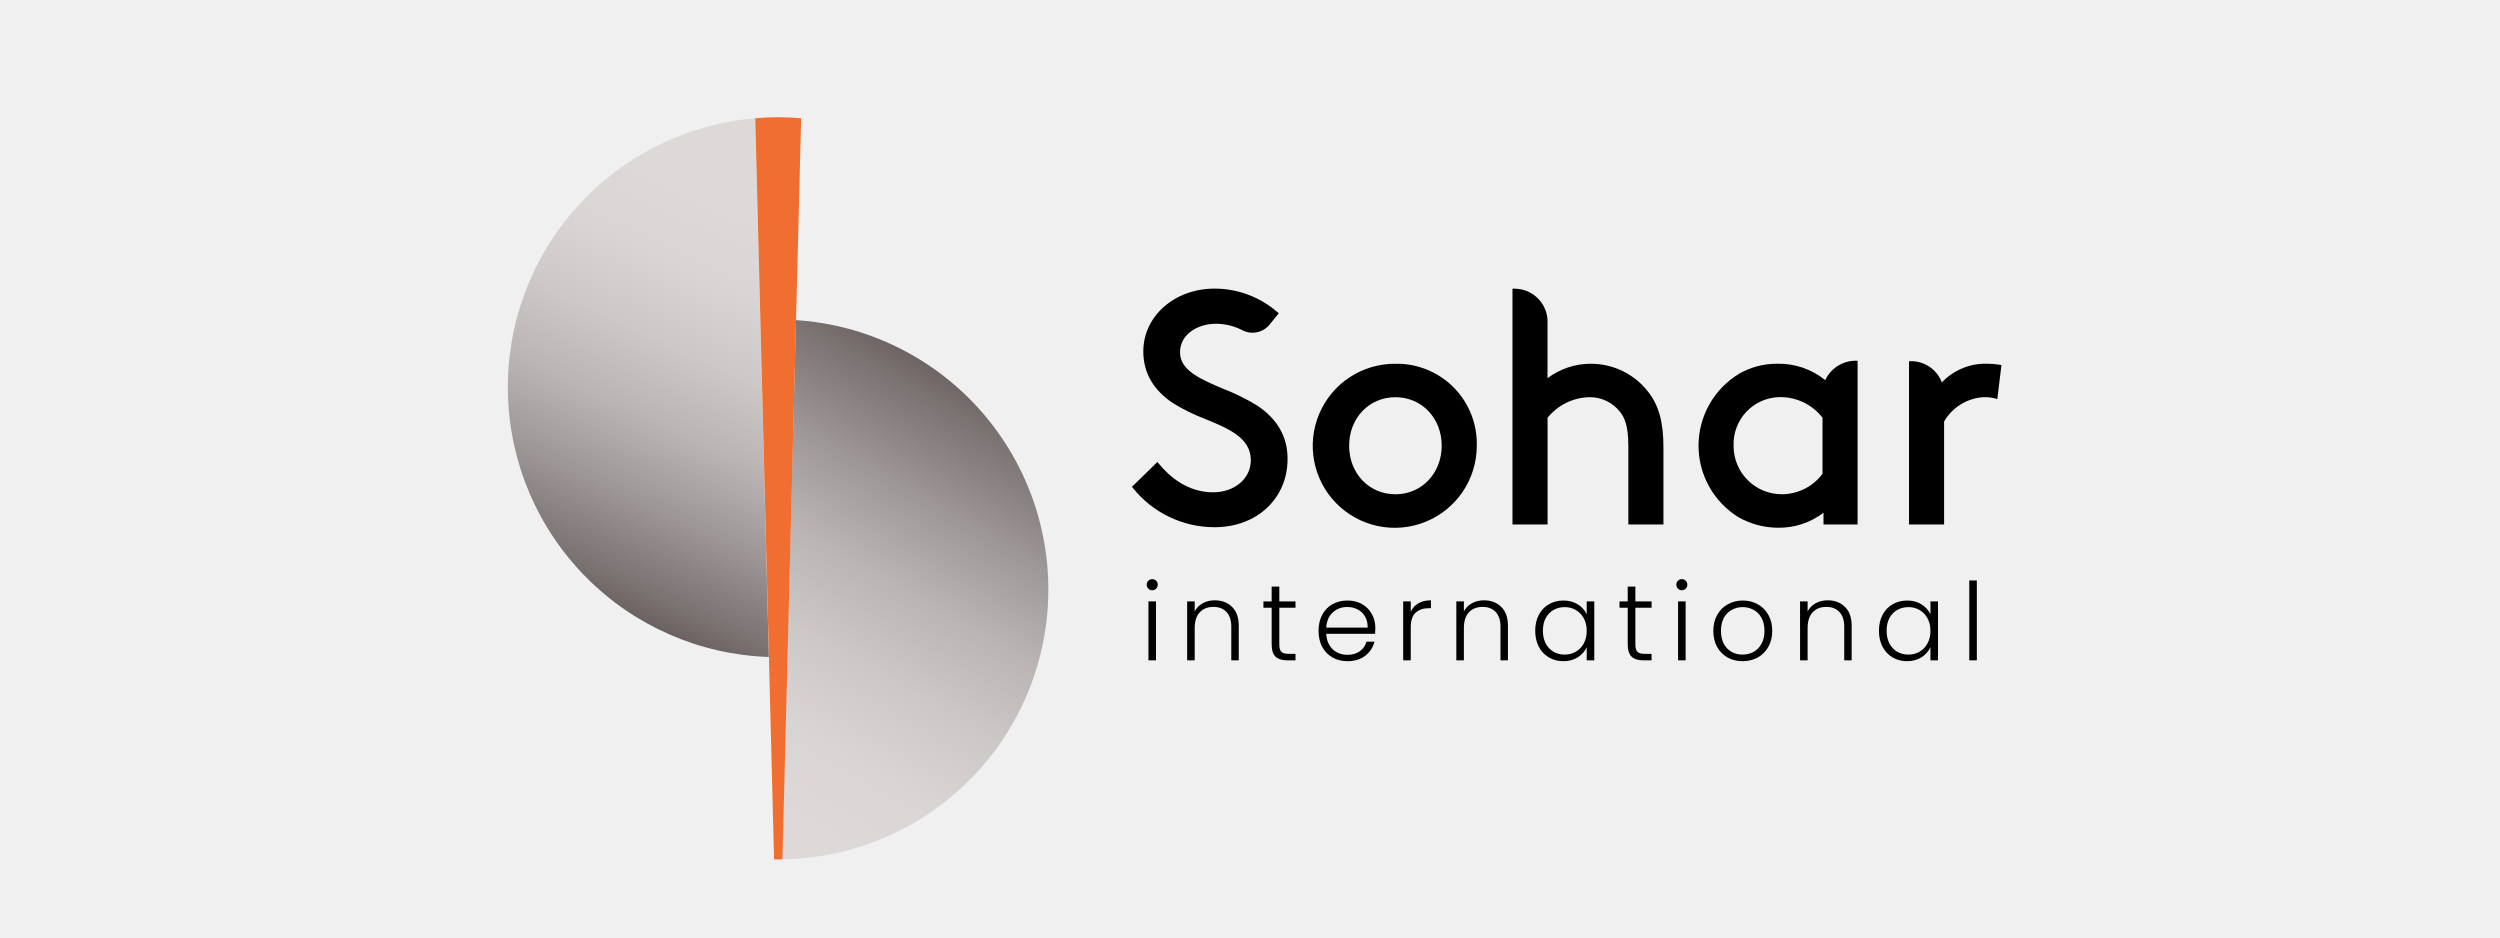
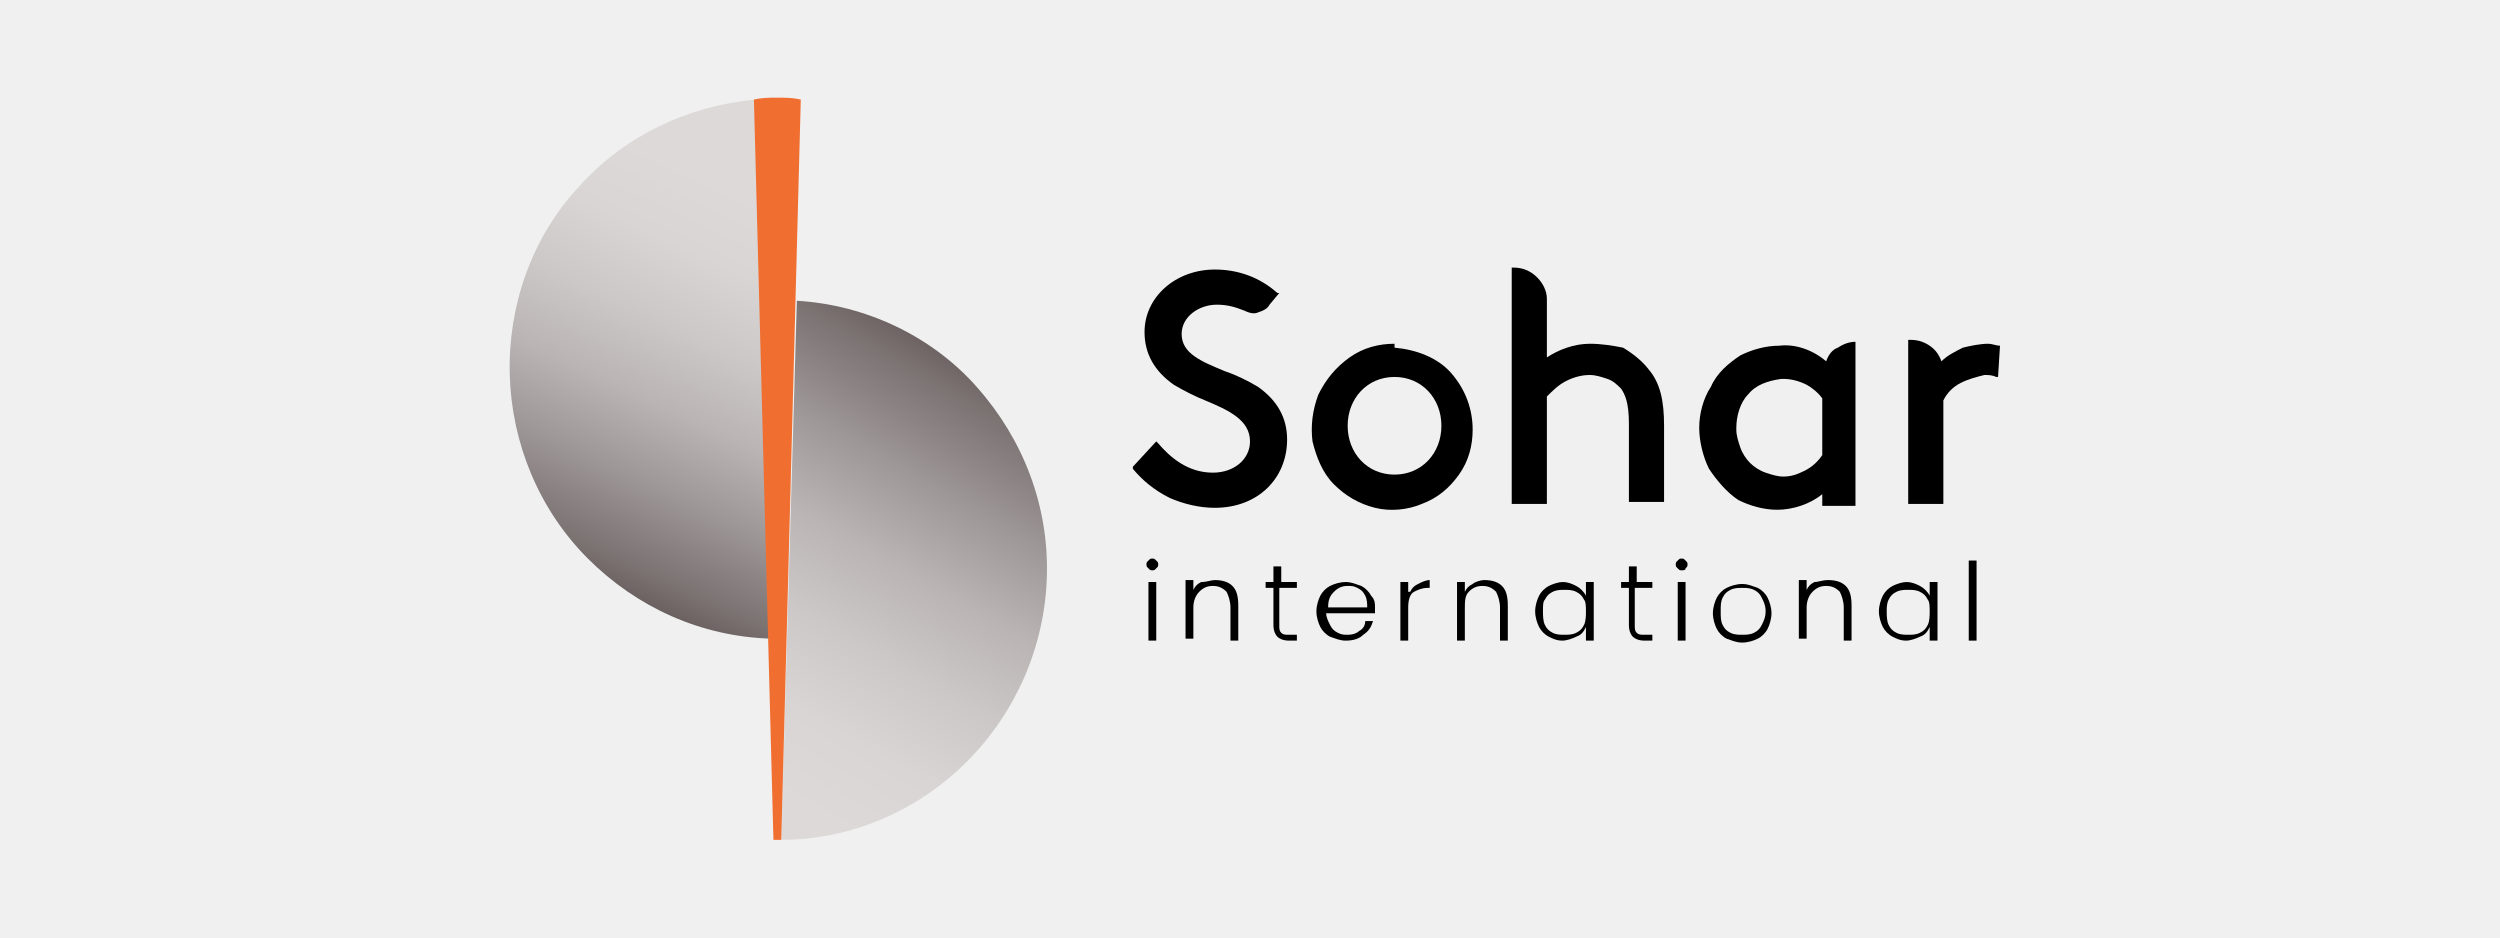
- <svg xmlns="http://www.w3.org/2000/svg" width="128" height="48" viewBox="0 0 128 48" fill="none">
-   <g id="Type=Bank, Name=Sohar, Color=Original">
-     <g id="Layer_1" clip-path="url(#clip0_4361_26296)">
-       <path id="Vector" d="M38.661 6.055C35.148 6.351 31.881 7.978 29.529 10.603C27.176 13.228 25.916 16.654 26.006 20.178C26.096 23.702 27.529 27.058 30.012 29.56C32.496 32.062 35.841 33.521 39.365 33.637L38.661 6.055Z" fill="url(#paint0_linear_4361_26296)" />
-       <path id="Vector_2" d="M40.753 16.391L40.049 43.999C43.62 43.949 47.032 42.519 49.572 40.009C52.111 37.498 53.58 34.102 53.671 30.533C53.762 26.963 52.468 23.497 50.059 20.861C47.651 18.224 44.316 16.622 40.753 16.391Z" fill="url(#paint1_linear_4361_26296)" />
-       <path id="Vector_3" d="M39.841 6C39.442 6 39.051 6.021 38.669 6.054L39.632 44H40.061L41.018 6.056C40.629 6.021 40.237 6 39.841 6Z" fill="#F06E30" />
-       <path id="Vector_4" d="M64.366 20.763C63.822 20.43 63.249 20.147 62.654 19.917C61.503 19.429 60.417 18.979 60.417 18.041C60.417 17.103 61.341 16.576 62.251 16.576C62.726 16.576 63.194 16.691 63.616 16.911C63.846 17.028 64.109 17.063 64.362 17.01C64.614 16.957 64.841 16.818 65.004 16.618L65.473 16.039L65.393 15.973C64.503 15.201 63.364 14.776 62.185 14.777C60.141 14.777 58.537 16.184 58.537 17.992C58.537 19.084 59.053 19.98 60.073 20.651C60.593 20.97 61.143 21.239 61.714 21.455C62.912 21.95 64.042 22.416 64.042 23.565C64.042 24.503 63.212 25.206 62.108 25.206C60.807 25.206 59.88 24.409 59.332 23.741L59.259 23.652L57.956 24.927L58.017 25C58.519 25.624 59.155 26.127 59.878 26.471C60.6 26.817 61.392 26.995 62.192 26.993C64.354 26.993 65.923 25.523 65.923 23.497C65.932 22.379 65.405 21.45 64.366 20.763Z" fill="black" />
-       <path id="Vector_5" d="M71.447 18.625C70.616 18.618 69.802 18.858 69.108 19.313C68.413 19.769 67.87 20.42 67.546 21.185C67.221 21.95 67.131 22.793 67.286 23.609C67.442 24.425 67.835 25.177 68.418 25.769C69 26.361 69.745 26.767 70.558 26.936C71.371 27.105 72.216 27.029 72.986 26.717C73.756 26.406 74.416 25.873 74.884 25.187C75.351 24.5 75.604 23.69 75.611 22.86V22.817C75.638 21.733 75.233 20.682 74.486 19.896C73.738 19.11 72.709 18.653 71.625 18.625H71.447ZM71.447 25.307C70.096 25.307 69.076 24.241 69.076 22.822C69.076 21.404 70.096 20.337 71.447 20.337C72.797 20.337 73.815 21.411 73.815 22.817C73.815 24.224 72.797 25.307 71.447 25.307Z" fill="black" />
-       <path id="Vector_6" d="M81.435 18.624C80.64 18.626 79.868 18.885 79.233 19.363V16.369C79.206 15.939 79.017 15.536 78.703 15.241C78.39 14.946 77.975 14.782 77.545 14.781H77.439V26.854H79.236V21.389C79.495 21.066 79.823 20.805 80.195 20.623C80.567 20.441 80.974 20.343 81.388 20.336C81.683 20.334 81.975 20.398 82.241 20.524C82.508 20.651 82.743 20.835 82.928 21.065C83.163 21.351 83.371 21.768 83.371 22.821V26.854H85.168V22.905C85.168 21.607 84.933 20.753 84.377 20.05C84.028 19.603 83.582 19.242 83.072 18.995C82.562 18.748 82.002 18.621 81.435 18.624Z" fill="black" />
-       <path id="Vector_7" d="M102.378 18.675C102.167 18.64 101.953 18.623 101.74 18.623C101.308 18.61 100.878 18.689 100.479 18.854C100.08 19.019 99.72 19.266 99.423 19.58C99.302 19.26 99.087 18.984 98.805 18.789C98.523 18.595 98.188 18.491 97.845 18.492H97.742V26.853H99.538V21.58C99.746 21.222 100.039 20.922 100.391 20.704C100.744 20.487 101.144 20.36 101.557 20.335C101.756 20.329 101.955 20.35 102.148 20.398L102.263 20.431L102.474 18.692L102.378 18.675Z" fill="black" />
-       <path id="Vector_8" d="M93.452 19.463C92.763 18.903 91.898 18.606 91.011 18.623C90.319 18.615 89.637 18.794 89.037 19.139C88.406 19.522 87.884 20.06 87.521 20.703C87.158 21.346 86.966 22.071 86.965 22.809C86.963 23.547 87.151 24.273 87.511 24.917C87.871 25.561 88.391 26.102 89.02 26.488C89.638 26.835 90.335 27.019 91.044 27.02C91.881 27.03 92.697 26.76 93.363 26.253V26.853H95.109V18.469H95.006C94.68 18.47 94.36 18.564 94.085 18.74C93.809 18.916 93.59 19.167 93.452 19.463ZM93.313 21.386V24.258C93.075 24.578 92.765 24.839 92.41 25.021C92.054 25.202 91.661 25.3 91.262 25.306C90.938 25.31 90.616 25.251 90.315 25.132C90.014 25.012 89.74 24.834 89.507 24.608C89.275 24.383 89.089 24.113 88.961 23.816C88.833 23.518 88.765 23.198 88.76 22.874V22.816C88.737 22.18 88.968 21.562 89.401 21.096C89.834 20.631 90.434 20.356 91.07 20.333H91.177C91.59 20.335 91.996 20.431 92.366 20.614C92.736 20.796 93.06 21.06 93.313 21.386Z" fill="black" />
-       <g id="international">
-         <path d="M58.994 30.222C58.916 30.222 58.85 30.194 58.795 30.139C58.739 30.083 58.712 30.015 58.712 29.934C58.712 29.853 58.739 29.787 58.795 29.735C58.85 29.68 58.916 29.652 58.994 29.652C59.071 29.652 59.138 29.68 59.193 29.735C59.248 29.787 59.276 29.853 59.276 29.934C59.276 30.015 59.248 30.083 59.193 30.139C59.138 30.194 59.071 30.222 58.994 30.222ZM59.187 30.791V33.809H58.8V30.791H59.187Z" fill="black" />
-         <path d="M62.197 30.736C62.558 30.736 62.853 30.848 63.081 31.073C63.309 31.294 63.424 31.616 63.424 32.04V33.809H63.042V32.084C63.042 31.756 62.959 31.506 62.794 31.332C62.632 31.159 62.409 31.073 62.125 31.073C61.834 31.073 61.602 31.165 61.428 31.349C61.255 31.533 61.169 31.804 61.169 32.162V33.809H60.782V30.791H61.169V31.305C61.265 31.121 61.403 30.981 61.583 30.885C61.764 30.785 61.968 30.736 62.197 30.736Z" fill="black" />
-         <path d="M65.501 31.117V32.991C65.501 33.175 65.536 33.302 65.606 33.372C65.676 33.442 65.799 33.477 65.976 33.477H66.33V33.809H65.915C65.643 33.809 65.44 33.746 65.307 33.621C65.175 33.492 65.109 33.282 65.109 32.991V31.117H64.688V30.791H65.109V30.034H65.501V30.791H66.33V31.117H65.501Z" fill="black" />
-         <path d="M70.417 32.145C70.417 32.278 70.413 32.379 70.406 32.449H67.902C67.913 32.678 67.968 32.873 68.068 33.035C68.167 33.197 68.298 33.32 68.46 33.405C68.622 33.486 68.799 33.527 68.991 33.527C69.241 33.527 69.451 33.466 69.621 33.344C69.794 33.223 69.908 33.059 69.964 32.852H70.373C70.299 33.147 70.141 33.389 69.897 33.577C69.658 33.761 69.356 33.853 68.991 33.853C68.707 33.853 68.453 33.79 68.228 33.665C68.003 33.536 67.826 33.355 67.698 33.123C67.572 32.888 67.51 32.613 67.51 32.3C67.51 31.987 67.572 31.712 67.698 31.476C67.823 31.24 67.998 31.06 68.223 30.935C68.447 30.809 68.704 30.747 68.991 30.747C69.278 30.747 69.529 30.809 69.743 30.935C69.96 31.06 70.126 31.229 70.24 31.443C70.358 31.653 70.417 31.887 70.417 32.145ZM70.024 32.134C70.028 31.909 69.982 31.718 69.886 31.559C69.794 31.401 69.667 31.281 69.505 31.2C69.343 31.119 69.166 31.078 68.974 31.078C68.687 31.078 68.442 31.17 68.239 31.355C68.037 31.539 67.924 31.799 67.902 32.134H70.024Z" fill="black" />
-         <path d="M72.23 31.327C72.315 31.139 72.444 30.994 72.617 30.89C72.794 30.787 73.009 30.736 73.264 30.736V31.139H73.159C72.879 31.139 72.654 31.215 72.484 31.366C72.315 31.517 72.23 31.769 72.23 32.123V33.809H71.843V30.791H72.23V31.327Z" fill="black" />
-         <path d="M75.979 30.736C76.34 30.736 76.635 30.848 76.863 31.073C77.092 31.294 77.206 31.616 77.206 32.04V33.809H76.825V32.084C76.825 31.756 76.742 31.506 76.576 31.332C76.414 31.159 76.191 31.073 75.907 31.073C75.616 31.073 75.384 31.165 75.211 31.349C75.038 31.533 74.951 31.804 74.951 32.162V33.809H74.564V30.791H74.951V31.305C75.047 31.121 75.185 30.981 75.366 30.885C75.546 30.785 75.751 30.736 75.979 30.736Z" fill="black" />
-         <path d="M78.603 32.294C78.603 31.985 78.664 31.714 78.786 31.482C78.911 31.246 79.082 31.065 79.3 30.94C79.521 30.811 79.769 30.747 80.046 30.747C80.333 30.747 80.58 30.813 80.787 30.946C80.996 31.078 81.148 31.248 81.24 31.454V30.791H81.627V33.809H81.24V33.14C81.144 33.346 80.991 33.518 80.781 33.654C80.575 33.786 80.328 33.853 80.04 33.853C79.768 33.853 79.521 33.788 79.3 33.659C79.082 33.531 78.911 33.348 78.786 33.112C78.664 32.876 78.603 32.604 78.603 32.294ZM81.24 32.3C81.24 32.057 81.19 31.843 81.091 31.659C80.991 31.474 80.855 31.332 80.681 31.233C80.512 31.134 80.324 31.084 80.118 31.084C79.904 31.084 79.712 31.132 79.543 31.227C79.373 31.323 79.239 31.463 79.139 31.648C79.044 31.828 78.996 32.044 78.996 32.294C78.996 32.541 79.044 32.758 79.139 32.946C79.239 33.131 79.373 33.273 79.543 33.372C79.712 33.468 79.904 33.516 80.118 33.516C80.324 33.516 80.512 33.466 80.681 33.367C80.855 33.267 80.991 33.125 81.091 32.941C81.19 32.757 81.24 32.543 81.24 32.3Z" fill="black" />
-         <path d="M83.731 31.117V32.991C83.731 33.175 83.766 33.302 83.836 33.372C83.906 33.442 84.03 33.477 84.207 33.477H84.56V33.809H84.146C83.873 33.809 83.671 33.746 83.538 33.621C83.405 33.492 83.339 33.282 83.339 32.991V31.117H82.919V30.791H83.339V30.034H83.731V30.791H84.56V31.117H83.731Z" fill="black" />
-         <path d="M86.11 30.222C86.033 30.222 85.967 30.194 85.911 30.139C85.856 30.083 85.829 30.015 85.829 29.934C85.829 29.853 85.856 29.787 85.911 29.735C85.967 29.68 86.033 29.652 86.11 29.652C86.188 29.652 86.254 29.68 86.309 29.735C86.365 29.787 86.392 29.853 86.392 29.934C86.392 30.015 86.365 30.083 86.309 30.139C86.254 30.194 86.188 30.222 86.11 30.222ZM86.304 30.791V33.809H85.917V30.791H86.304Z" fill="black" />
-         <path d="M89.219 33.853C88.936 33.853 88.68 33.79 88.451 33.665C88.226 33.536 88.048 33.355 87.915 33.123C87.786 32.888 87.722 32.613 87.722 32.3C87.722 31.987 87.788 31.714 87.921 31.482C88.053 31.246 88.234 31.065 88.462 30.94C88.691 30.811 88.947 30.747 89.231 30.747C89.514 30.747 89.77 30.811 89.999 30.94C90.231 31.065 90.411 31.246 90.54 31.482C90.673 31.714 90.739 31.987 90.739 32.3C90.739 32.609 90.673 32.882 90.54 33.118C90.408 33.354 90.225 33.536 89.993 33.665C89.761 33.79 89.503 33.853 89.219 33.853ZM89.219 33.516C89.418 33.516 89.603 33.471 89.772 33.383C89.942 33.291 90.078 33.155 90.181 32.974C90.288 32.79 90.341 32.565 90.341 32.3C90.341 32.035 90.29 31.812 90.187 31.631C90.084 31.447 89.947 31.31 89.778 31.222C89.608 31.13 89.424 31.084 89.225 31.084C89.026 31.084 88.842 31.13 88.672 31.222C88.503 31.31 88.366 31.447 88.263 31.631C88.164 31.812 88.114 32.035 88.114 32.3C88.114 32.565 88.164 32.79 88.263 32.974C88.366 33.155 88.501 33.291 88.667 33.383C88.836 33.471 89.02 33.516 89.219 33.516Z" fill="black" />
-         <path d="M93.578 30.736C93.939 30.736 94.234 30.848 94.462 31.073C94.691 31.294 94.805 31.616 94.805 32.04V33.809H94.424V32.084C94.424 31.756 94.341 31.506 94.175 31.332C94.013 31.159 93.79 31.073 93.506 31.073C93.215 31.073 92.983 31.165 92.81 31.349C92.637 31.533 92.55 31.804 92.55 32.162V33.809H92.163V30.791H92.55V31.305C92.646 31.121 92.784 30.981 92.965 30.885C93.145 30.785 93.35 30.736 93.578 30.736Z" fill="black" />
-         <path d="M96.202 32.294C96.202 31.985 96.263 31.714 96.385 31.482C96.51 31.246 96.681 31.065 96.899 30.94C97.12 30.811 97.368 30.747 97.645 30.747C97.932 30.747 98.179 30.813 98.385 30.946C98.596 31.078 98.746 31.248 98.839 31.454V30.791H99.226V33.809H98.839V33.14C98.743 33.346 98.59 33.518 98.38 33.654C98.174 33.786 97.927 33.853 97.639 33.853C97.367 33.853 97.12 33.788 96.899 33.659C96.681 33.531 96.51 33.348 96.385 33.112C96.263 32.876 96.202 32.604 96.202 32.294ZM98.839 32.3C98.839 32.057 98.789 31.843 98.689 31.659C98.59 31.474 98.454 31.332 98.28 31.233C98.111 31.134 97.923 31.084 97.717 31.084C97.503 31.084 97.311 31.132 97.142 31.227C96.972 31.323 96.838 31.463 96.738 31.648C96.643 31.828 96.595 32.044 96.595 32.294C96.595 32.541 96.643 32.758 96.738 32.946C96.838 33.131 96.972 33.273 97.142 33.372C97.311 33.468 97.503 33.516 97.717 33.516C97.923 33.516 98.111 33.466 98.28 33.367C98.454 33.267 98.59 33.125 98.689 32.941C98.789 32.757 98.839 32.543 98.839 32.3Z" fill="black" />
-         <path d="M101.214 29.719V33.809H100.827V29.719H101.214Z" fill="black" />
+ <svg xmlns="http://www.w3.org/2000/svg" xmlns:xlink="http://www.w3.org/1999/xlink" version="1.1" id="Layer_1" x="0px" y="0px" width="128px" height="48px" viewBox="0 0 128 48" style="enable-background:new 0 0 128 48;" xml:space="preserve">
+   <style type="text/css">
+ 	.st0{clip-path:url(#SVGID_00000073688373430345440270000008642481605712461714_);}
+ 	.st1{fill:url(#Vector_00000134244528886979894260000017331951414551189122_);}
+ 	.st2{fill:url(#Vector_2_00000090284261926930209960000007888156038962049928_);}
+ 	.st3{fill:#F06E30;}
+ </style>
+   <g id="Type_x3D_Bank_x2C__Name_x3D_Sohar_x2C__Color_x3D_Original">
+     <g>
+       <defs>
+         <rect id="SVGID_1_" x="26" y="5" width="76.7" height="38" />
+       </defs>
+       <clipPath id="SVGID_00000022542804902211456080000006745316342294884246_">
+         <use xlink:href="#SVGID_1_" style="overflow:visible;" />
+       </clipPath>
+       <g id="Layer_1_00000145050725154303237070000010840539083125811901_" style="clip-path:url(#SVGID_00000022542804902211456080000006745316342294884246_);">
+         <linearGradient id="Vector_00000073722688581391430880000009109228850204298371_" gradientUnits="userSpaceOnUse" x1="29.879" y1="17.679" x2="39.103" y2="37.456" gradientTransform="matrix(1 0 0 -1 0 47.8898)">
+           <stop offset="0" style="stop-color:#645959" />
+           <stop offset="0.1" style="stop-color:#7B7272" />
+           <stop offset="0.29" style="stop-color:#9E9797" />
+           <stop offset="0.47" style="stop-color:#BAB4B4" />
+           <stop offset="0.65" style="stop-color:#CDC8C8" />
+           <stop offset="0.83" style="stop-color:#D9D5D5" />
+           <stop offset="1" style="stop-color:#DDD9D9" />
+         </linearGradient>
+         <path id="Vector_00000088822803067566639160000017606927136446693528_" style="fill:url(#Vector_00000073722688581391430880000009109228850204298371_);" d="     M38.7,5.1c-3.5,0.3-6.8,1.9-9.1,4.5c-2.4,2.6-3.6,6.1-3.5,9.6c0.1,3.5,1.5,6.9,4,9.4s5.8,4,9.4,4.1L38.7,5.1z" />
+         <linearGradient id="Vector_2_00000170259415517810108680000011728597829254448554_" gradientUnits="userSpaceOnUse" x1="50.616" y1="29.644" x2="38.241" y2="8.213" gradientTransform="matrix(1 0 0 -1 0 47.8898)">
+           <stop offset="0" style="stop-color:#645959" />
+           <stop offset="0.1" style="stop-color:#7B7272" />
+           <stop offset="0.29" style="stop-color:#9E9797" />
+           <stop offset="0.47" style="stop-color:#BAB4B4" />
+           <stop offset="0.65" style="stop-color:#CDC8C8" />
+           <stop offset="0.83" style="stop-color:#D9D5D5" />
+           <stop offset="1" style="stop-color:#DDD9D9" />
+         </linearGradient>
+         <path id="Vector_2_00000011020601151920265080000011152935411187512453_" style="fill:url(#Vector_2_00000170259415517810108680000011728597829254448554_);" d="     M40.8,15.4L40,43c3.6,0,7-1.5,9.5-4c2.5-2.5,4-5.9,4.1-9.5c0.1-3.6-1.2-7-3.6-9.7C47.7,17.2,44.3,15.6,40.8,15.4z" />
+         <path id="Vector_3_00000108287895051577512980000017310916026470113697_" class="st3" d="M39.8,5c-0.4,0-0.8,0-1.2,0.1l1,37.9     h0.4l1-37.9C40.6,5,40.2,5,39.8,5z" />
+         <path id="Vector_4_00000122709247419892688310000013916602430523488412_" d="M64.4,19.8c-0.5-0.3-1.1-0.6-1.7-0.8     c-1.2-0.5-2.2-0.9-2.2-1.9c0-0.9,0.9-1.5,1.8-1.5c0.5,0,0.9,0.1,1.4,0.3c0.2,0.1,0.5,0.2,0.7,0.1c0.3-0.1,0.5-0.2,0.6-0.4     l0.5-0.6L65.4,15c-0.9-0.8-2-1.2-3.2-1.2c-2,0-3.6,1.4-3.6,3.2c0,1.1,0.5,2,1.5,2.7c0.5,0.3,1.1,0.6,1.6,0.8     c1.2,0.5,2.3,1,2.3,2.1c0,0.9-0.8,1.6-1.9,1.6c-1.3,0-2.2-0.8-2.8-1.5l-0.1-0.1L58,23.9L58,24c0.5,0.6,1.1,1.1,1.9,1.5     c0.7,0.3,1.5,0.5,2.3,0.5c2.2,0,3.7-1.5,3.7-3.5C65.9,21.4,65.4,20.5,64.4,19.8z" />
+         <path id="Vector_5_00000104679221274969469580000016085284641324665263_" d="M71.4,17.6c-0.8,0-1.6,0.2-2.3,0.7     c-0.7,0.5-1.2,1.1-1.6,1.9c-0.3,0.8-0.4,1.6-0.3,2.4c0.2,0.8,0.5,1.6,1.1,2.2c0.6,0.6,1.3,1,2.1,1.2c0.8,0.2,1.7,0.1,2.4-0.2     c0.8-0.3,1.4-0.8,1.9-1.5c0.5-0.7,0.7-1.5,0.7-2.3v0c0-1.1-0.4-2.1-1.1-2.9c-0.7-0.8-1.8-1.2-2.9-1.3H71.4z M71.4,24.3     c-1.4,0-2.4-1.1-2.4-2.5c0-1.4,1-2.5,2.4-2.5s2.4,1.1,2.4,2.5S72.8,24.3,71.4,24.3z" />
+         <path id="Vector_6_00000036963797712503936060000013955111291817916085_" d="M81.4,17.6c-0.8,0-1.6,0.3-2.2,0.7v-3     c0-0.4-0.2-0.8-0.5-1.1s-0.7-0.5-1.2-0.5h-0.1v12.1h1.8v-5.5c0.3-0.3,0.6-0.6,1-0.8c0.4-0.2,0.8-0.3,1.2-0.3     c0.3,0,0.6,0.1,0.9,0.2c0.3,0.1,0.5,0.3,0.7,0.5c0.2,0.3,0.4,0.7,0.4,1.8v4h1.8v-3.9c0-1.3-0.2-2.2-0.8-2.9     c-0.3-0.4-0.8-0.8-1.3-1.1C82.6,17.7,82,17.6,81.4,17.6z" />
+         <path id="Vector_7_00000178924594645085780410000006391455340840887959_" d="M102.4,17.7c-0.2,0-0.4-0.1-0.6-0.1     c-0.4,0-0.9,0.1-1.3,0.2c-0.4,0.2-0.8,0.4-1.1,0.7c-0.1-0.3-0.3-0.6-0.6-0.8c-0.3-0.2-0.6-0.3-1-0.3h-0.1v8.4h1.8v-5.3     c0.2-0.4,0.5-0.7,0.9-0.9c0.4-0.2,0.8-0.3,1.2-0.4c0.2,0,0.4,0,0.6,0.1l0.1,0L102.4,17.7L102.4,17.7z" />
+         <path id="Vector_8_00000114753131518349295780000000996594184438713255_" d="M93.5,18.5c-0.7-0.6-1.6-0.9-2.4-0.8     c-0.7,0-1.4,0.2-2,0.5c-0.6,0.4-1.2,0.9-1.5,1.6c-0.4,0.6-0.6,1.4-0.6,2.1c0,0.7,0.2,1.5,0.5,2.1c0.4,0.6,0.9,1.2,1.5,1.6     c0.6,0.3,1.3,0.5,2,0.5c0.8,0,1.7-0.3,2.3-0.8v0.6h1.7v-8.4H95c-0.3,0-0.6,0.1-0.9,0.3C93.8,17.9,93.6,18.2,93.5,18.5z      M93.3,20.4v2.9c-0.2,0.3-0.5,0.6-0.9,0.8c-0.4,0.2-0.7,0.3-1.1,0.3c-0.3,0-0.6-0.1-0.9-0.2c-0.3-0.1-0.6-0.3-0.8-0.5     c-0.2-0.2-0.4-0.5-0.5-0.8c-0.1-0.3-0.2-0.6-0.2-0.9v-0.1c0-0.6,0.2-1.3,0.6-1.7c0.4-0.5,1-0.7,1.7-0.8h0.1     c0.4,0,0.8,0.1,1.2,0.3C92.7,19.8,93.1,20.1,93.3,20.4z" />
+         <g id="international_00000125602102817731378300000006417038781511123073_">
+           <path d="M59,29.2c-0.1,0-0.1,0-0.2-0.1s-0.1-0.1-0.1-0.2c0-0.1,0-0.1,0.1-0.2c0.1-0.1,0.1-0.1,0.2-0.1s0.1,0,0.2,0.1      c0.1,0.1,0.1,0.1,0.1,0.2c0,0.1,0,0.1-0.1,0.2C59.1,29.2,59.1,29.2,59,29.2z M59.2,29.8v3h-0.4v-3H59.2z" />
+           <path d="M62.2,29.7c0.4,0,0.7,0.1,0.9,0.3c0.2,0.2,0.3,0.5,0.3,1v1.8H63v-1.7c0-0.3-0.1-0.6-0.2-0.8c-0.2-0.2-0.4-0.3-0.7-0.3      c-0.3,0-0.5,0.1-0.7,0.3c-0.2,0.2-0.3,0.5-0.3,0.8v1.6h-0.4v-3h0.4v0.5c0.1-0.2,0.2-0.3,0.4-0.4C61.8,29.8,62,29.7,62.2,29.7z" />
+           <path d="M65.5,30.1V32c0,0.2,0,0.3,0.1,0.4c0.1,0.1,0.2,0.1,0.4,0.1h0.4v0.3h-0.4c-0.3,0-0.5-0.1-0.6-0.2      c-0.1-0.1-0.2-0.3-0.2-0.6v-1.9h-0.4v-0.3h0.4V29h0.4v0.8h0.8v0.3H65.5z" />
+           <path d="M70.4,31.1c0,0.1,0,0.2,0,0.3h-2.5c0,0.2,0.1,0.4,0.2,0.6c0.1,0.2,0.2,0.3,0.4,0.4c0.2,0.1,0.3,0.1,0.5,0.1      c0.3,0,0.5-0.1,0.6-0.2c0.2-0.1,0.3-0.3,0.3-0.5h0.4c-0.1,0.3-0.2,0.5-0.5,0.7c-0.2,0.2-0.5,0.3-0.9,0.3c-0.3,0-0.5-0.1-0.8-0.2      c-0.2-0.1-0.4-0.3-0.5-0.5c-0.1-0.2-0.2-0.5-0.2-0.8c0-0.3,0.1-0.6,0.2-0.8c0.1-0.2,0.3-0.4,0.5-0.5c0.2-0.1,0.5-0.2,0.8-0.2      s0.5,0.1,0.8,0.2c0.2,0.1,0.4,0.3,0.5,0.5C70.4,30.7,70.4,30.9,70.4,31.1z M70,31.1c0-0.2,0-0.4-0.1-0.6      c-0.1-0.2-0.2-0.3-0.4-0.4s-0.3-0.1-0.5-0.1c-0.3,0-0.5,0.1-0.7,0.3c-0.2,0.2-0.3,0.4-0.3,0.8H70z" />
+           <path d="M72.2,30.3c0.1-0.2,0.2-0.3,0.4-0.4c0.2-0.1,0.4-0.2,0.6-0.2v0.4h-0.1c-0.3,0-0.5,0.1-0.7,0.2s-0.3,0.4-0.3,0.8v1.7      h-0.4v-3h0.4V30.3z" />
+           <path d="M76,29.7c0.4,0,0.7,0.1,0.9,0.3c0.2,0.2,0.3,0.5,0.3,1v1.8h-0.4v-1.7c0-0.3-0.1-0.6-0.2-0.8c-0.2-0.2-0.4-0.3-0.7-0.3      c-0.3,0-0.5,0.1-0.7,0.3C75,30.5,75,30.8,75,31.2v1.6h-0.4v-3H75v0.5c0.1-0.2,0.2-0.3,0.4-0.4C75.5,29.8,75.8,29.7,76,29.7z" />
+           <path d="M78.6,31.3c0-0.3,0.1-0.6,0.2-0.8c0.1-0.2,0.3-0.4,0.5-0.5c0.2-0.1,0.5-0.2,0.7-0.2c0.3,0,0.5,0.1,0.7,0.2      c0.2,0.1,0.4,0.3,0.5,0.5v-0.7h0.4v3h-0.4v-0.7c-0.1,0.2-0.2,0.4-0.5,0.5c-0.2,0.1-0.5,0.2-0.7,0.2c-0.3,0-0.5-0.1-0.7-0.2      c-0.2-0.1-0.4-0.3-0.5-0.5C78.7,31.9,78.6,31.6,78.6,31.3z M81.2,31.3c0-0.2,0-0.5-0.1-0.6c-0.1-0.2-0.2-0.3-0.4-0.4      c-0.2-0.1-0.4-0.1-0.6-0.1c-0.2,0-0.4,0-0.6,0.1c-0.2,0.1-0.3,0.2-0.4,0.4C79,30.8,79,31,79,31.3c0,0.2,0,0.5,0.1,0.7      c0.1,0.2,0.2,0.3,0.4,0.4c0.2,0.1,0.4,0.1,0.6,0.1c0.2,0,0.4,0,0.6-0.1c0.2-0.1,0.3-0.2,0.4-0.4S81.2,31.5,81.2,31.3z" />
+           <path d="M83.7,30.1V32c0,0.2,0,0.3,0.1,0.4c0.1,0.1,0.2,0.1,0.4,0.1h0.4v0.3h-0.4c-0.3,0-0.5-0.1-0.6-0.2      c-0.1-0.1-0.2-0.3-0.2-0.6v-1.9h-0.4v-0.3h0.4V29h0.4v0.8h0.8v0.3H83.7z" />
+           <path d="M86.1,29.2c-0.1,0-0.1,0-0.2-0.1s-0.1-0.1-0.1-0.2c0-0.1,0-0.1,0.1-0.2c0.1-0.1,0.1-0.1,0.2-0.1s0.1,0,0.2,0.1      c0.1,0.1,0.1,0.1,0.1,0.2c0,0.1,0,0.1-0.1,0.2C86.3,29.2,86.2,29.2,86.1,29.2z M86.3,29.8v3h-0.4v-3H86.3z" />
+           <path d="M89.2,32.9c-0.3,0-0.5-0.1-0.8-0.2c-0.2-0.1-0.4-0.3-0.5-0.5c-0.1-0.2-0.2-0.5-0.2-0.8c0-0.3,0.1-0.6,0.2-0.8      c0.1-0.2,0.3-0.4,0.5-0.5c0.2-0.1,0.5-0.2,0.8-0.2c0.3,0,0.5,0.1,0.8,0.2c0.2,0.1,0.4,0.3,0.5,0.5c0.1,0.2,0.2,0.5,0.2,0.8      c0,0.3-0.1,0.6-0.2,0.8c-0.1,0.2-0.3,0.4-0.5,0.5C89.8,32.8,89.5,32.9,89.2,32.9z M89.2,32.5c0.2,0,0.4,0,0.6-0.1      c0.2-0.1,0.3-0.2,0.4-0.4c0.1-0.2,0.2-0.4,0.2-0.7s-0.1-0.5-0.2-0.7c-0.1-0.2-0.2-0.3-0.4-0.4c-0.2-0.1-0.4-0.1-0.6-0.1      c-0.2,0-0.4,0-0.6,0.1c-0.2,0.1-0.3,0.2-0.4,0.4c-0.1,0.2-0.1,0.4-0.1,0.7s0,0.5,0.1,0.7c0.1,0.2,0.2,0.3,0.4,0.4      C88.8,32.5,89,32.5,89.2,32.5z" />
+           <path d="M93.6,29.7c0.4,0,0.7,0.1,0.9,0.3c0.2,0.2,0.3,0.5,0.3,1v1.8h-0.4v-1.7c0-0.3-0.1-0.6-0.2-0.8c-0.2-0.2-0.4-0.3-0.7-0.3      c-0.3,0-0.5,0.1-0.7,0.3c-0.2,0.2-0.3,0.5-0.3,0.8v1.6h-0.4v-3h0.4v0.5c0.1-0.2,0.2-0.3,0.4-0.4C93.1,29.8,93.3,29.7,93.6,29.7z      " />
+           <path d="M96.2,31.3c0-0.3,0.1-0.6,0.2-0.8c0.1-0.2,0.3-0.4,0.5-0.5c0.2-0.1,0.5-0.2,0.7-0.2c0.3,0,0.5,0.1,0.7,0.2      c0.2,0.1,0.4,0.3,0.5,0.5v-0.7h0.4v3h-0.4v-0.7c-0.1,0.2-0.2,0.4-0.5,0.5c-0.2,0.1-0.5,0.2-0.7,0.2c-0.3,0-0.5-0.1-0.7-0.2      c-0.2-0.1-0.4-0.3-0.5-0.5C96.3,31.9,96.2,31.6,96.2,31.3z M98.8,31.3c0-0.2,0-0.5-0.1-0.6c-0.1-0.2-0.2-0.3-0.4-0.4      c-0.2-0.1-0.4-0.1-0.6-0.1c-0.2,0-0.4,0-0.6,0.1c-0.2,0.1-0.3,0.2-0.4,0.4c-0.1,0.2-0.1,0.4-0.1,0.6c0,0.2,0,0.5,0.1,0.7      c0.1,0.2,0.2,0.3,0.4,0.4c0.2,0.1,0.4,0.1,0.6,0.1c0.2,0,0.4,0,0.6-0.1c0.2-0.1,0.3-0.2,0.4-0.4S98.8,31.5,98.8,31.3z" />
+           <path d="M101.2,28.7v4.1h-0.4v-4.1H101.2z" />
+         </g>
      </g>
    </g>
  </g>
-   <defs>
-     <linearGradient id="paint0_linear_4361_26296" x1="29.878" y1="31.211" x2="39.102" y2="11.433" gradientUnits="userSpaceOnUse">
-       <stop stop-color="#645959" />
-       <stop offset="0.1" stop-color="#7B7272" />
-       <stop offset="0.29" stop-color="#9E9797" />
-       <stop offset="0.47" stop-color="#BAB4B4" />
-       <stop offset="0.65" stop-color="#CDC8C8" />
-       <stop offset="0.83" stop-color="#D9D5D5" />
-       <stop offset="1" stop-color="#DDD9D9" />
-     </linearGradient>
-     <linearGradient id="paint1_linear_4361_26296" x1="50.617" y1="19.246" x2="38.242" y2="40.677" gradientUnits="userSpaceOnUse">
-       <stop stop-color="#645959" />
-       <stop offset="0.1" stop-color="#7B7272" />
-       <stop offset="0.29" stop-color="#9E9797" />
-       <stop offset="0.47" stop-color="#BAB4B4" />
-       <stop offset="0.65" stop-color="#CDC8C8" />
-       <stop offset="0.83" stop-color="#D9D5D5" />
-       <stop offset="1" stop-color="#DDD9D9" />
-     </linearGradient>
-     <clipPath id="clip0_4361_26296">
-       <rect width="76.706" height="38" fill="white" transform="translate(26 6)" />
-     </clipPath>
-   </defs>
</svg>
